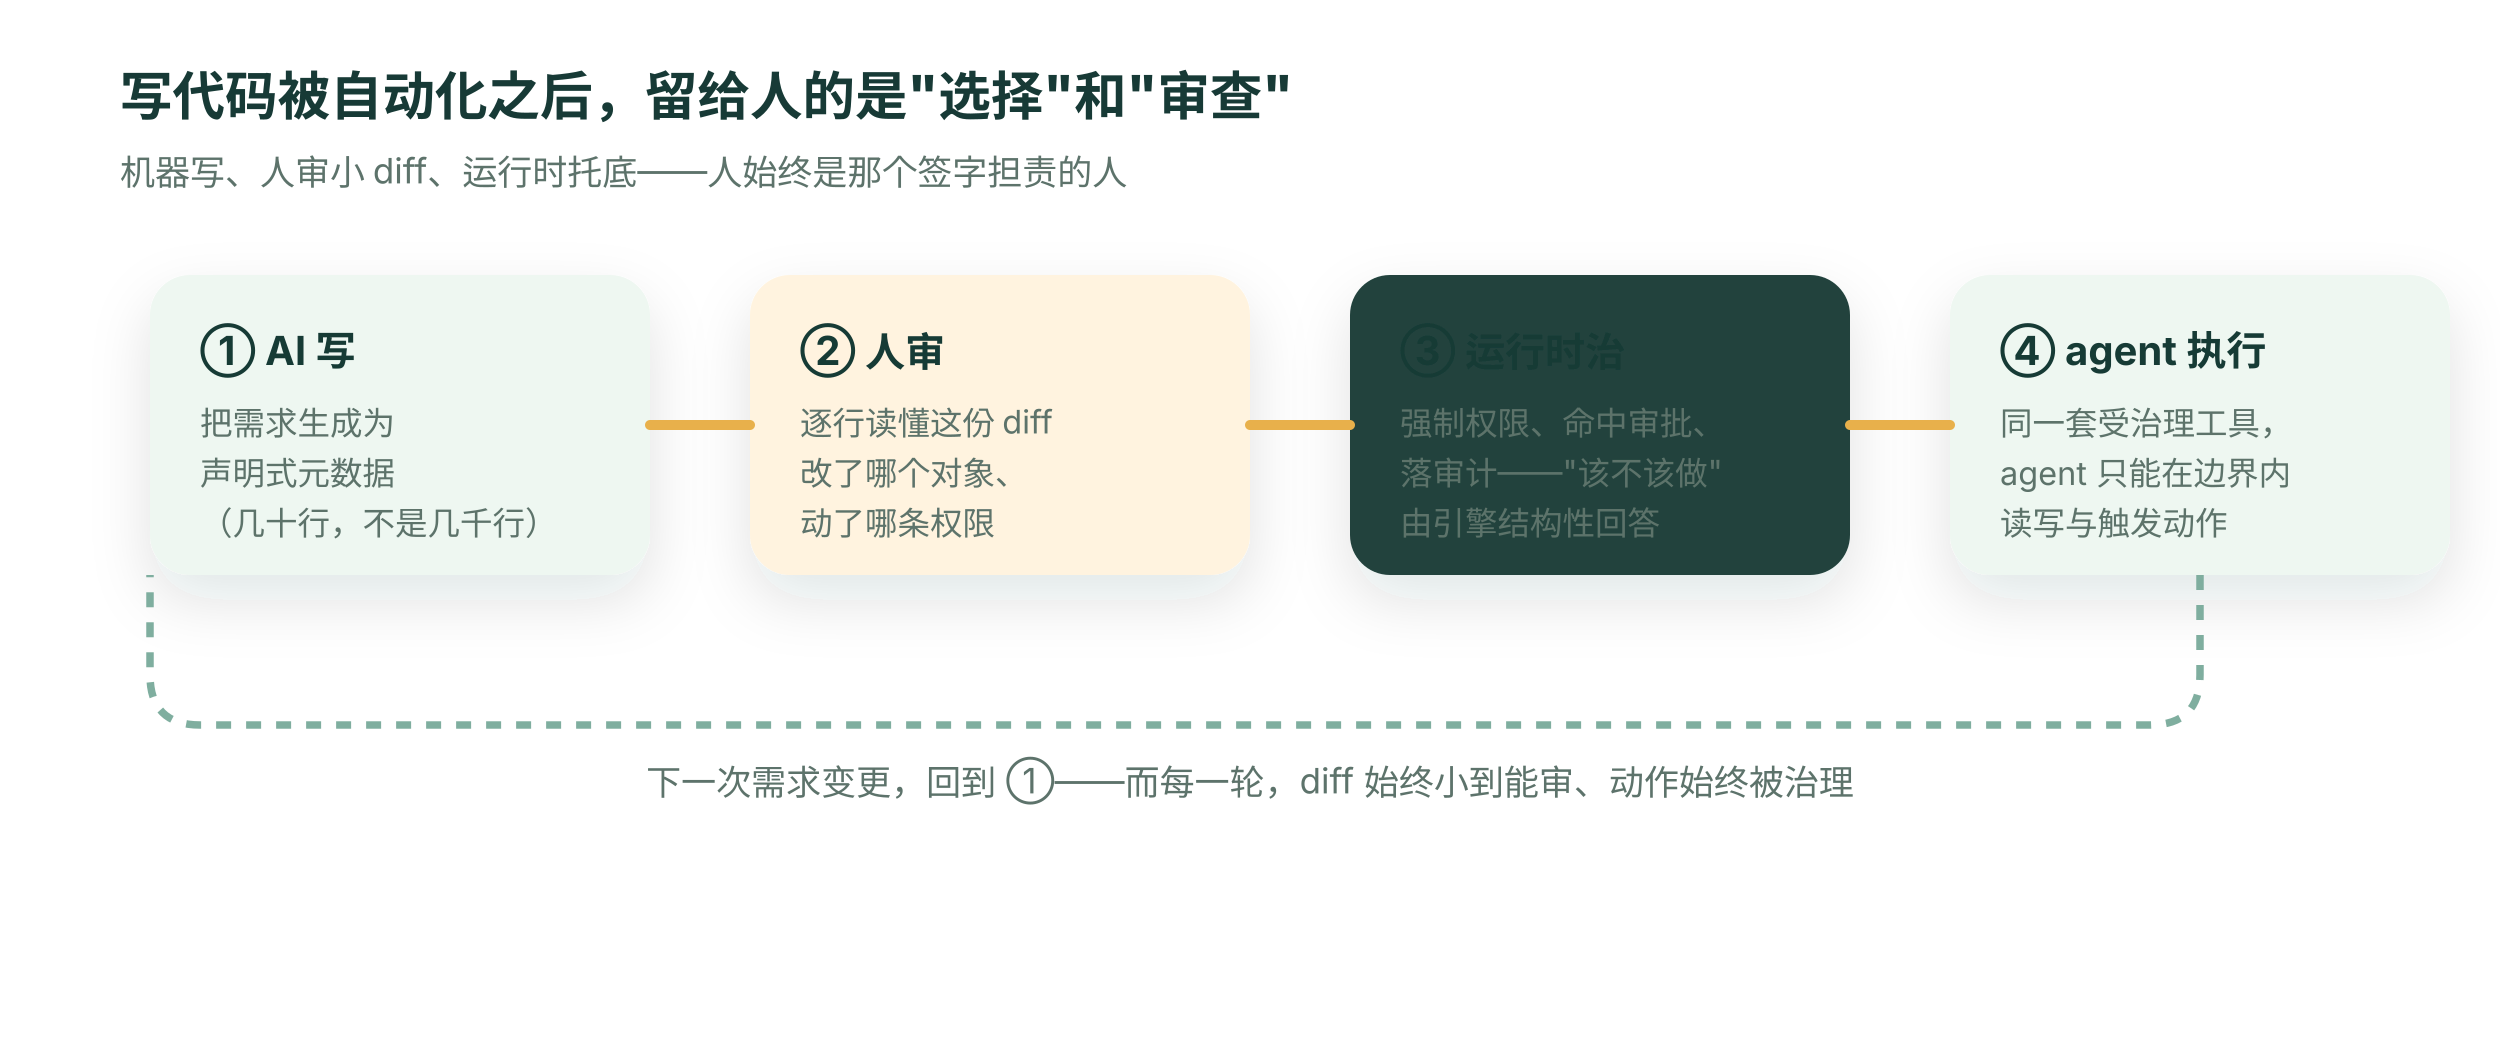
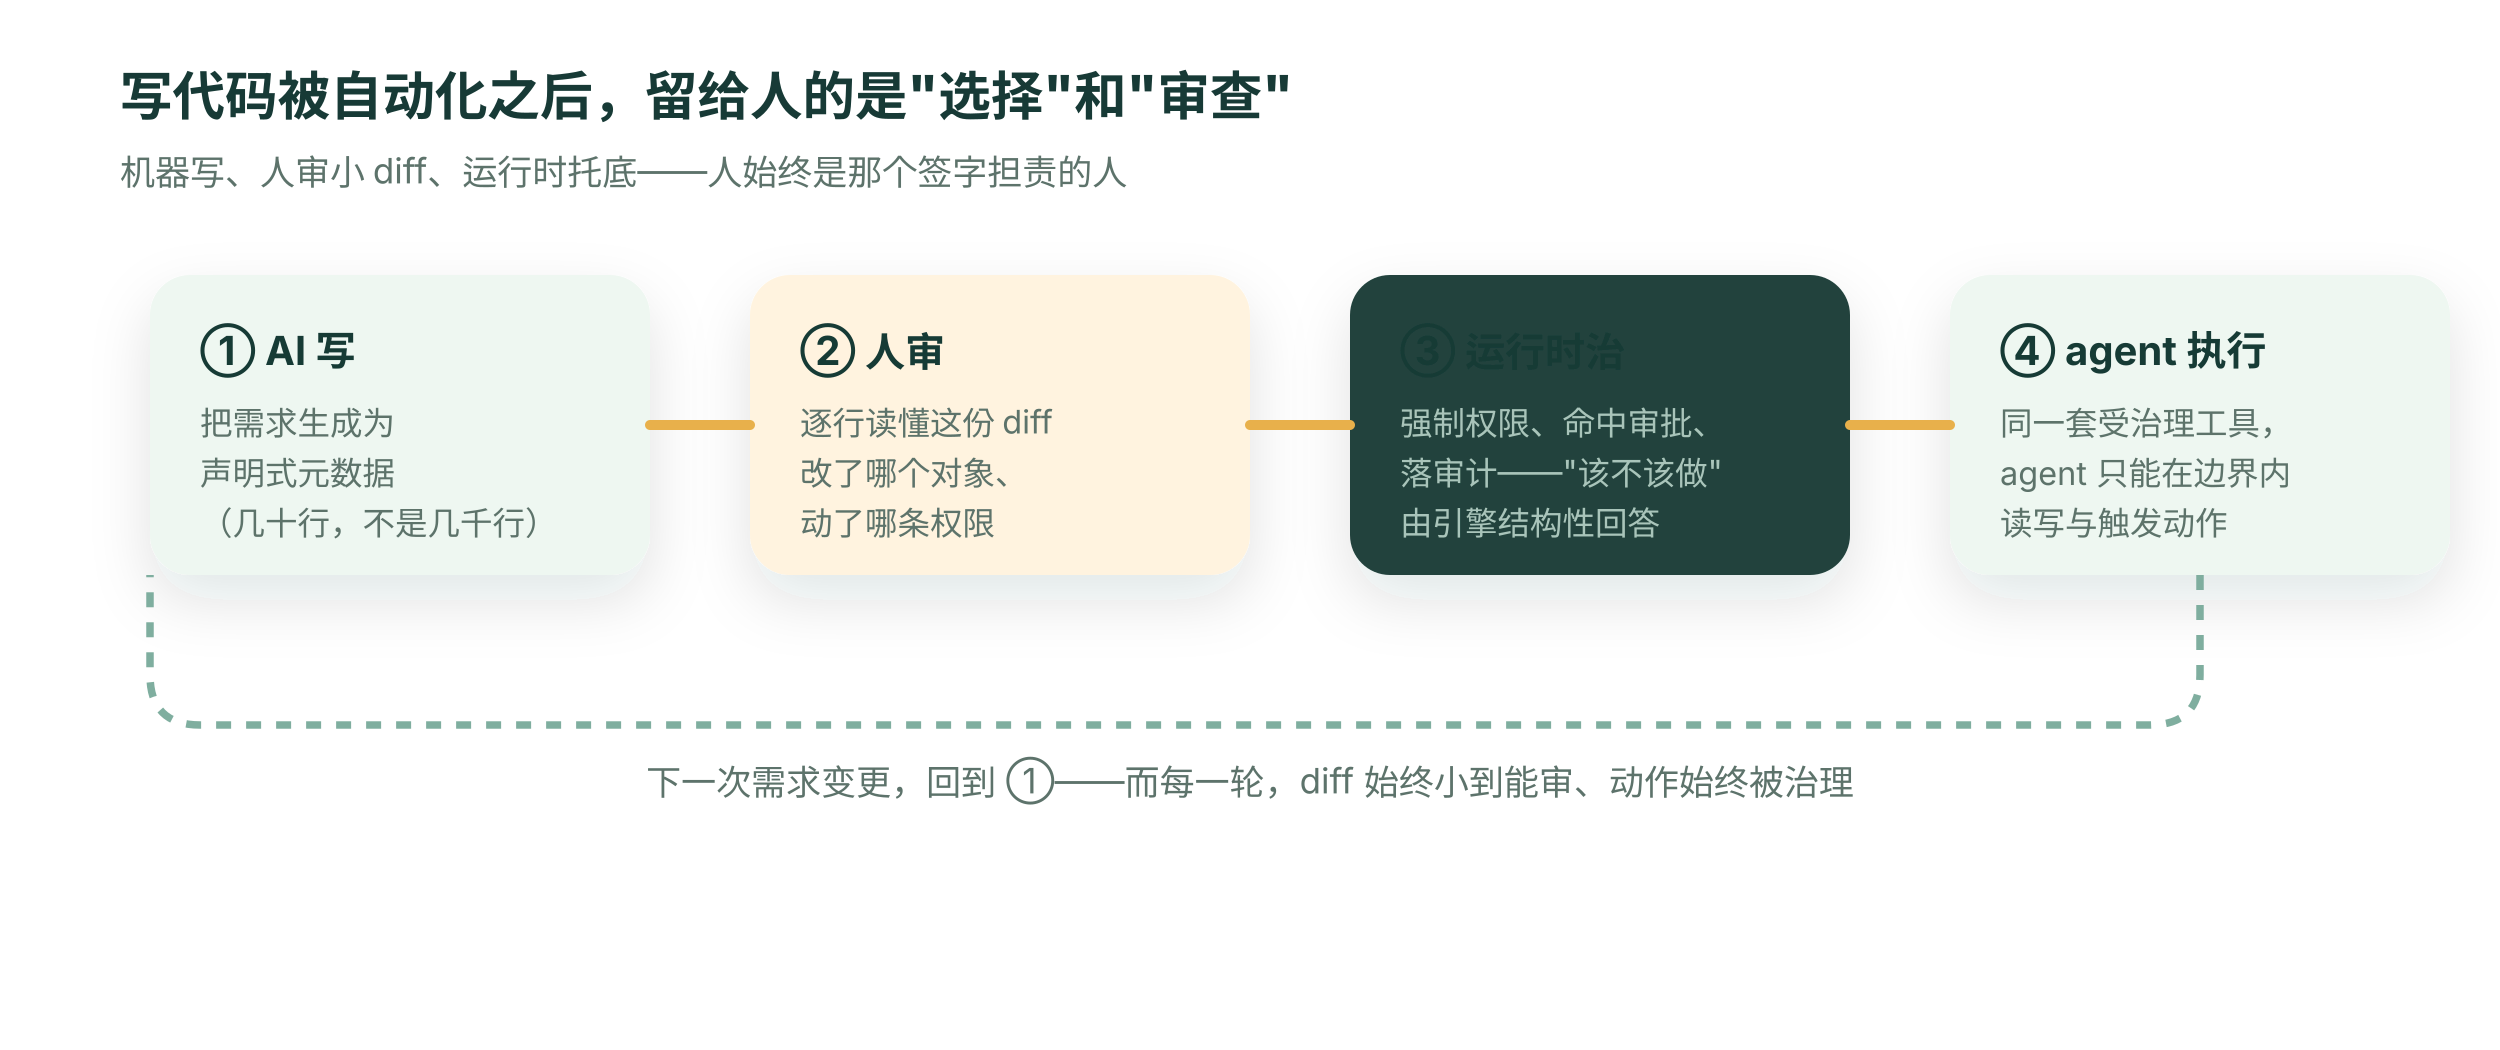
<svg xmlns="http://www.w3.org/2000/svg" viewBox="0 0 1000 420" role="img" aria-label="AI 写、人审、运行时治理、agent 在边界内执行的闭环">
  <defs>
    <filter id="sh" x="-20%" y="-20%" width="140%" height="150%">
      <feDropShadow dx="0" dy="10" stdDeviation="12" flood-color="#24342f" flood-opacity=".12" />
    </filter>
    <style>
      text{font-family:-apple-system,BlinkMacSystemFont,"Segoe UI",sans-serif;fill:#173a36}
      .cap{font-size:14px;fill:#5d736b}.t{font-size:16px;font-weight:700}.s{font-size:13px;fill:#5d736b}
    </style>
  </defs>
  <rect width="1000" height="420" fill="#ffffff" />
  <text x="48" y="46" font-size="21" font-weight="760">写代码被自动化之后，留给人的是"选择"和"审查"</text>
  <text x="48" y="74" class="cap">机器写、人审小 diff、运行时托底——人始终是那个签字担责的人</text>
  <g transform="translate(60 110)" filter="url(#sh)">
    <rect width="200" height="120" rx="16" fill="#eef7f1" />
    <text x="20" y="36" class="t">① AI 写</text>
    <text x="20" y="64" class="s">把需求生成为</text>
    <text x="20" y="84" class="s">声明式元数据</text>
    <text x="20" y="104" class="s">（几十行，不是几千行）</text>
  </g>
  <g transform="translate(300 110)" filter="url(#sh)">
    <rect width="200" height="120" rx="16" fill="#fff3df" />
    <text x="20" y="36" class="t" fill="#9a6212">② 人审</text>
    <text x="20" y="64" class="s">逐行读懂这份 diff</text>
    <text x="20" y="84" class="s">改了哪个对象、</text>
    <text x="20" y="104" class="s">动了哪条权限</text>
  </g>
  <g transform="translate(540 110)" filter="url(#sh)">
    <rect width="200" height="120" rx="16" fill="#22433d" />
    <text x="20" y="36" class="t" fill="#eafff6">③ 运行时治</text>
-     <text x="20" y="64" class="s" fill="#a9c4ba">强制权限、命中审批、</text>
-     <text x="20" y="84" class="s" fill="#a9c4ba">落审计——"该不该做"</text>
-     <text x="20" y="104" class="s" fill="#a9c4ba">由引擎结构性回答</text>
+     <text x="20" y="64" class="s" style="fill:#a9c4ba">强制权限、命中审批、</text>
+     <text x="20" y="84" class="s" style="fill:#a9c4ba">落审计——"该不该做"</text>
+     <text x="20" y="104" class="s" style="fill:#a9c4ba">由引擎结构性回答</text>
  </g>
  <g transform="translate(780 110)" filter="url(#sh)">
    <rect width="200" height="120" rx="16" fill="#eef7f1" />
    <text x="20" y="36" class="t">④ agent 执行</text>
    <text x="20" y="64" class="s">同一套受治理工具，</text>
    <text x="20" y="84" class="s">agent 只能在边界内</text>
    <text x="20" y="104" class="s">读写与触发动作</text>
  </g>
  <g stroke="#e8b04b" stroke-width="4" stroke-linecap="round" fill="none">
    <path d="M260 170 h40" />
    <path d="M500 170 h40" />
    <path d="M740 170 h40" />
  </g>
  <path d="M880 230 v40 q0 20 -20 20 H 80 q-20 0 -20 -20 v-40" stroke="#7fae9f" stroke-width="3" fill="none" stroke-dasharray="6 6" />
  <text x="500" y="318" text-anchor="middle" class="cap" fill="#5d736b">下一次需求变更，回到 ①——而每一轮，diff 始终小到能审、动作始终被治理</text>
</svg>
